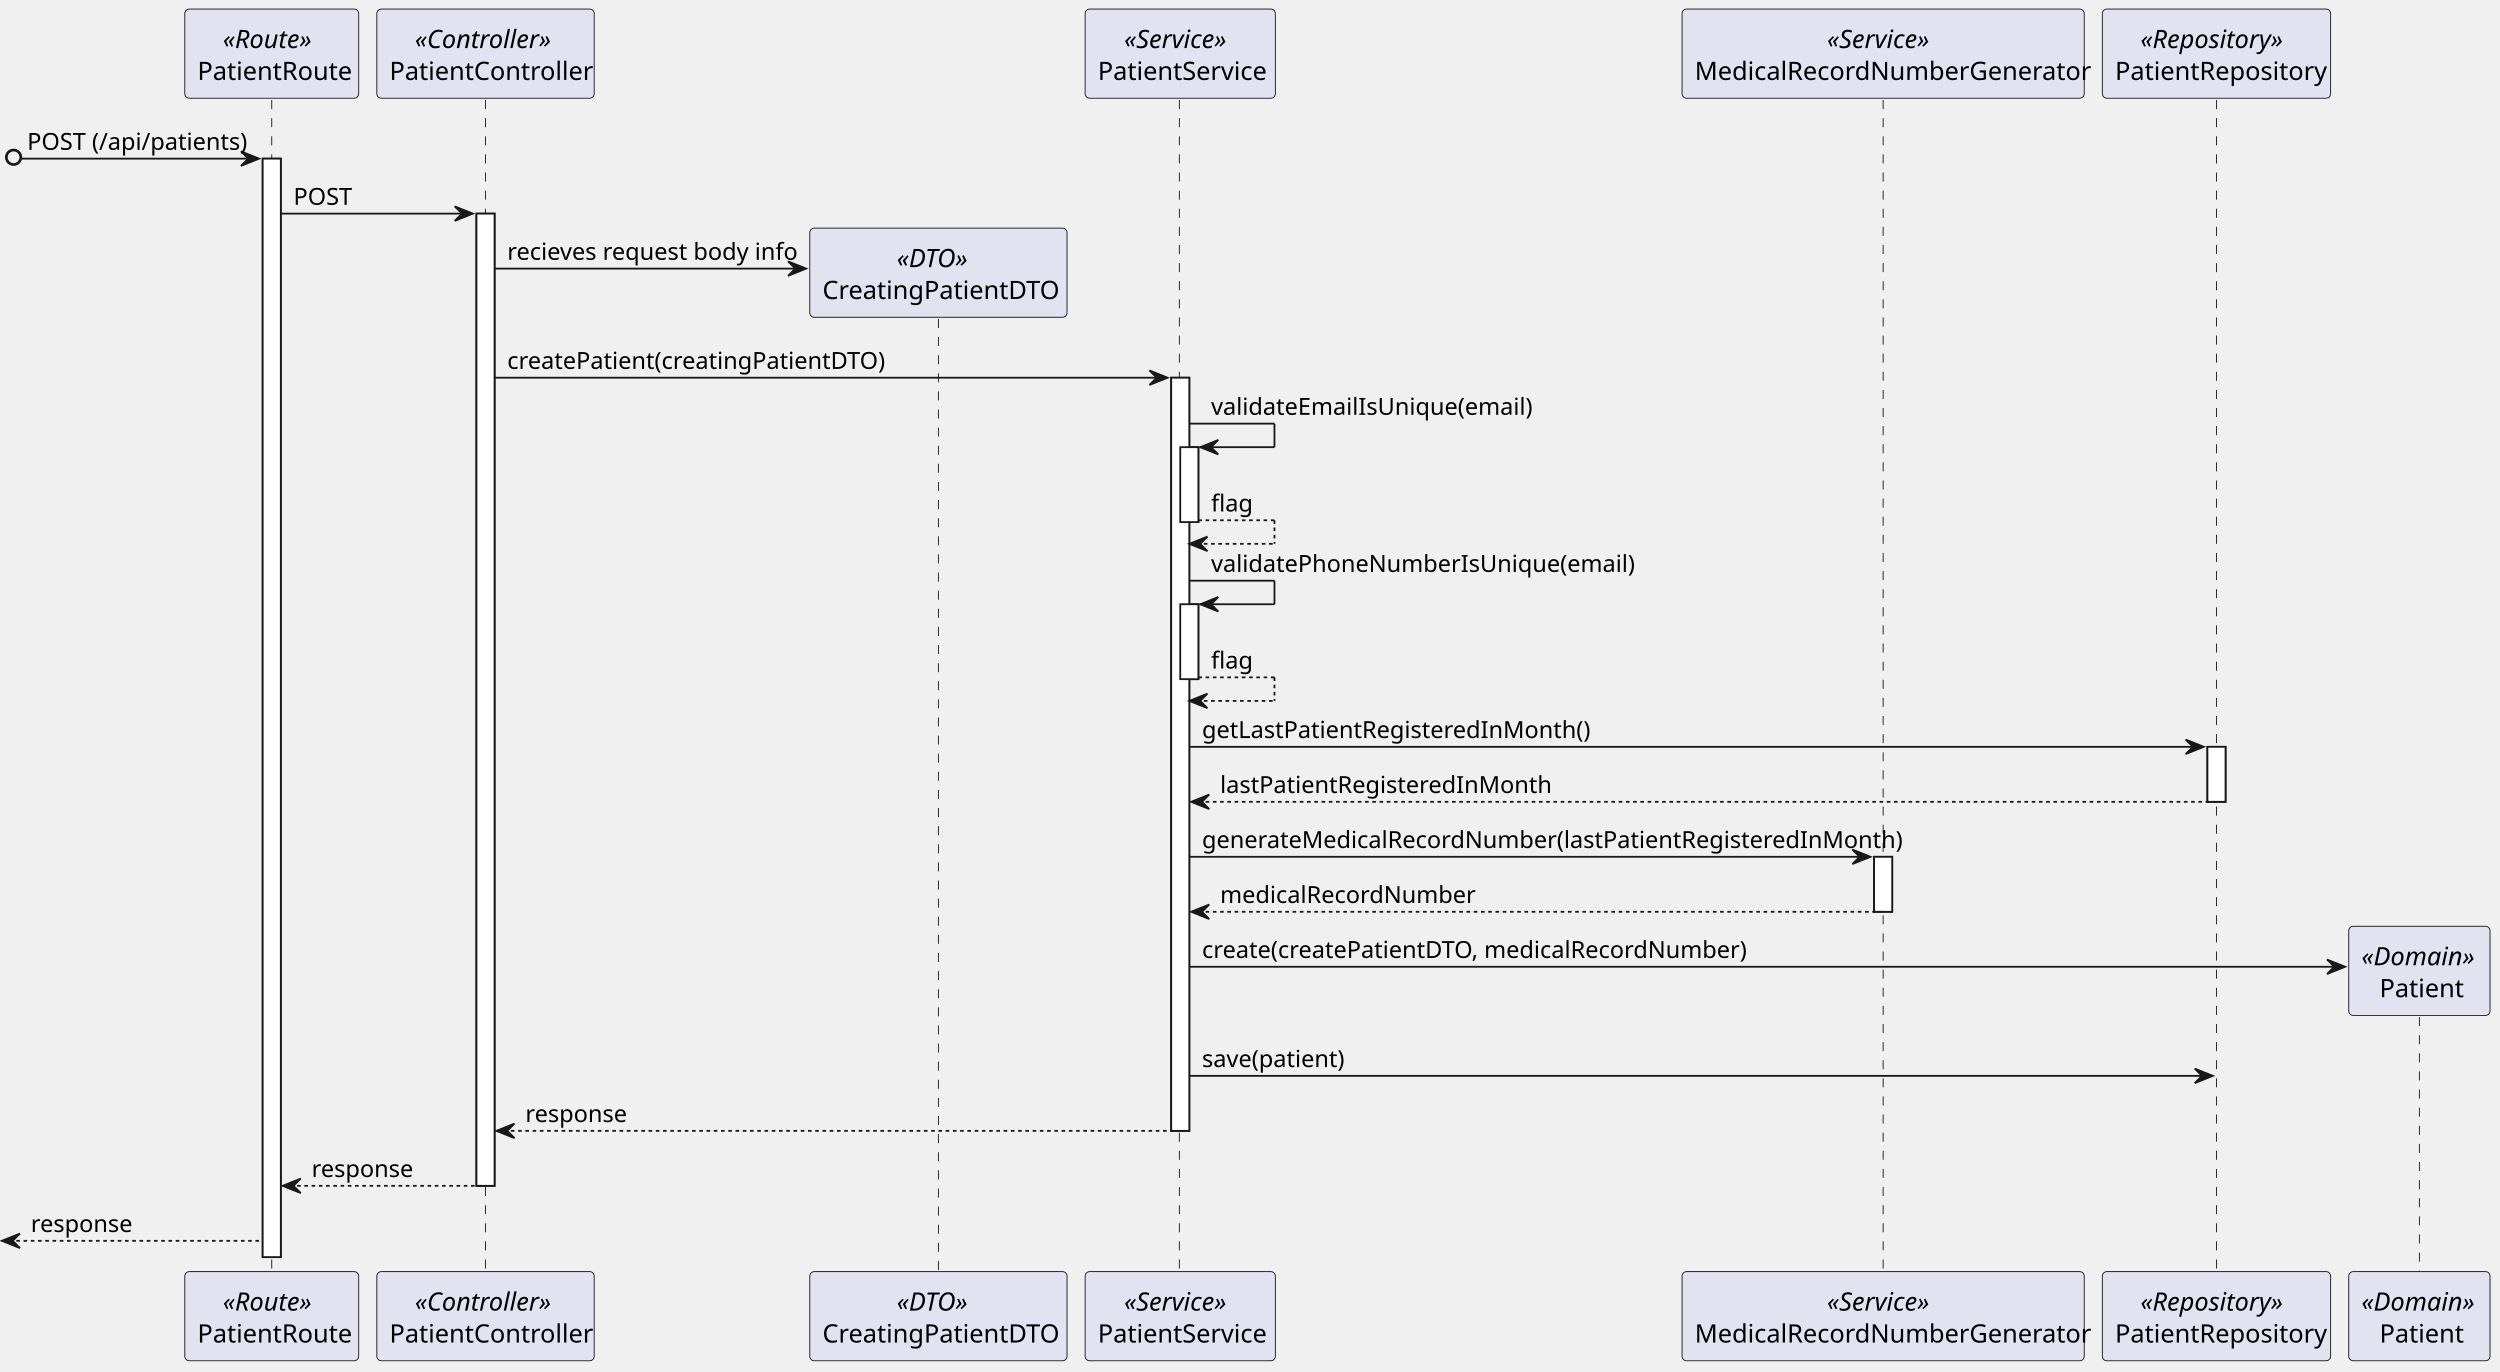
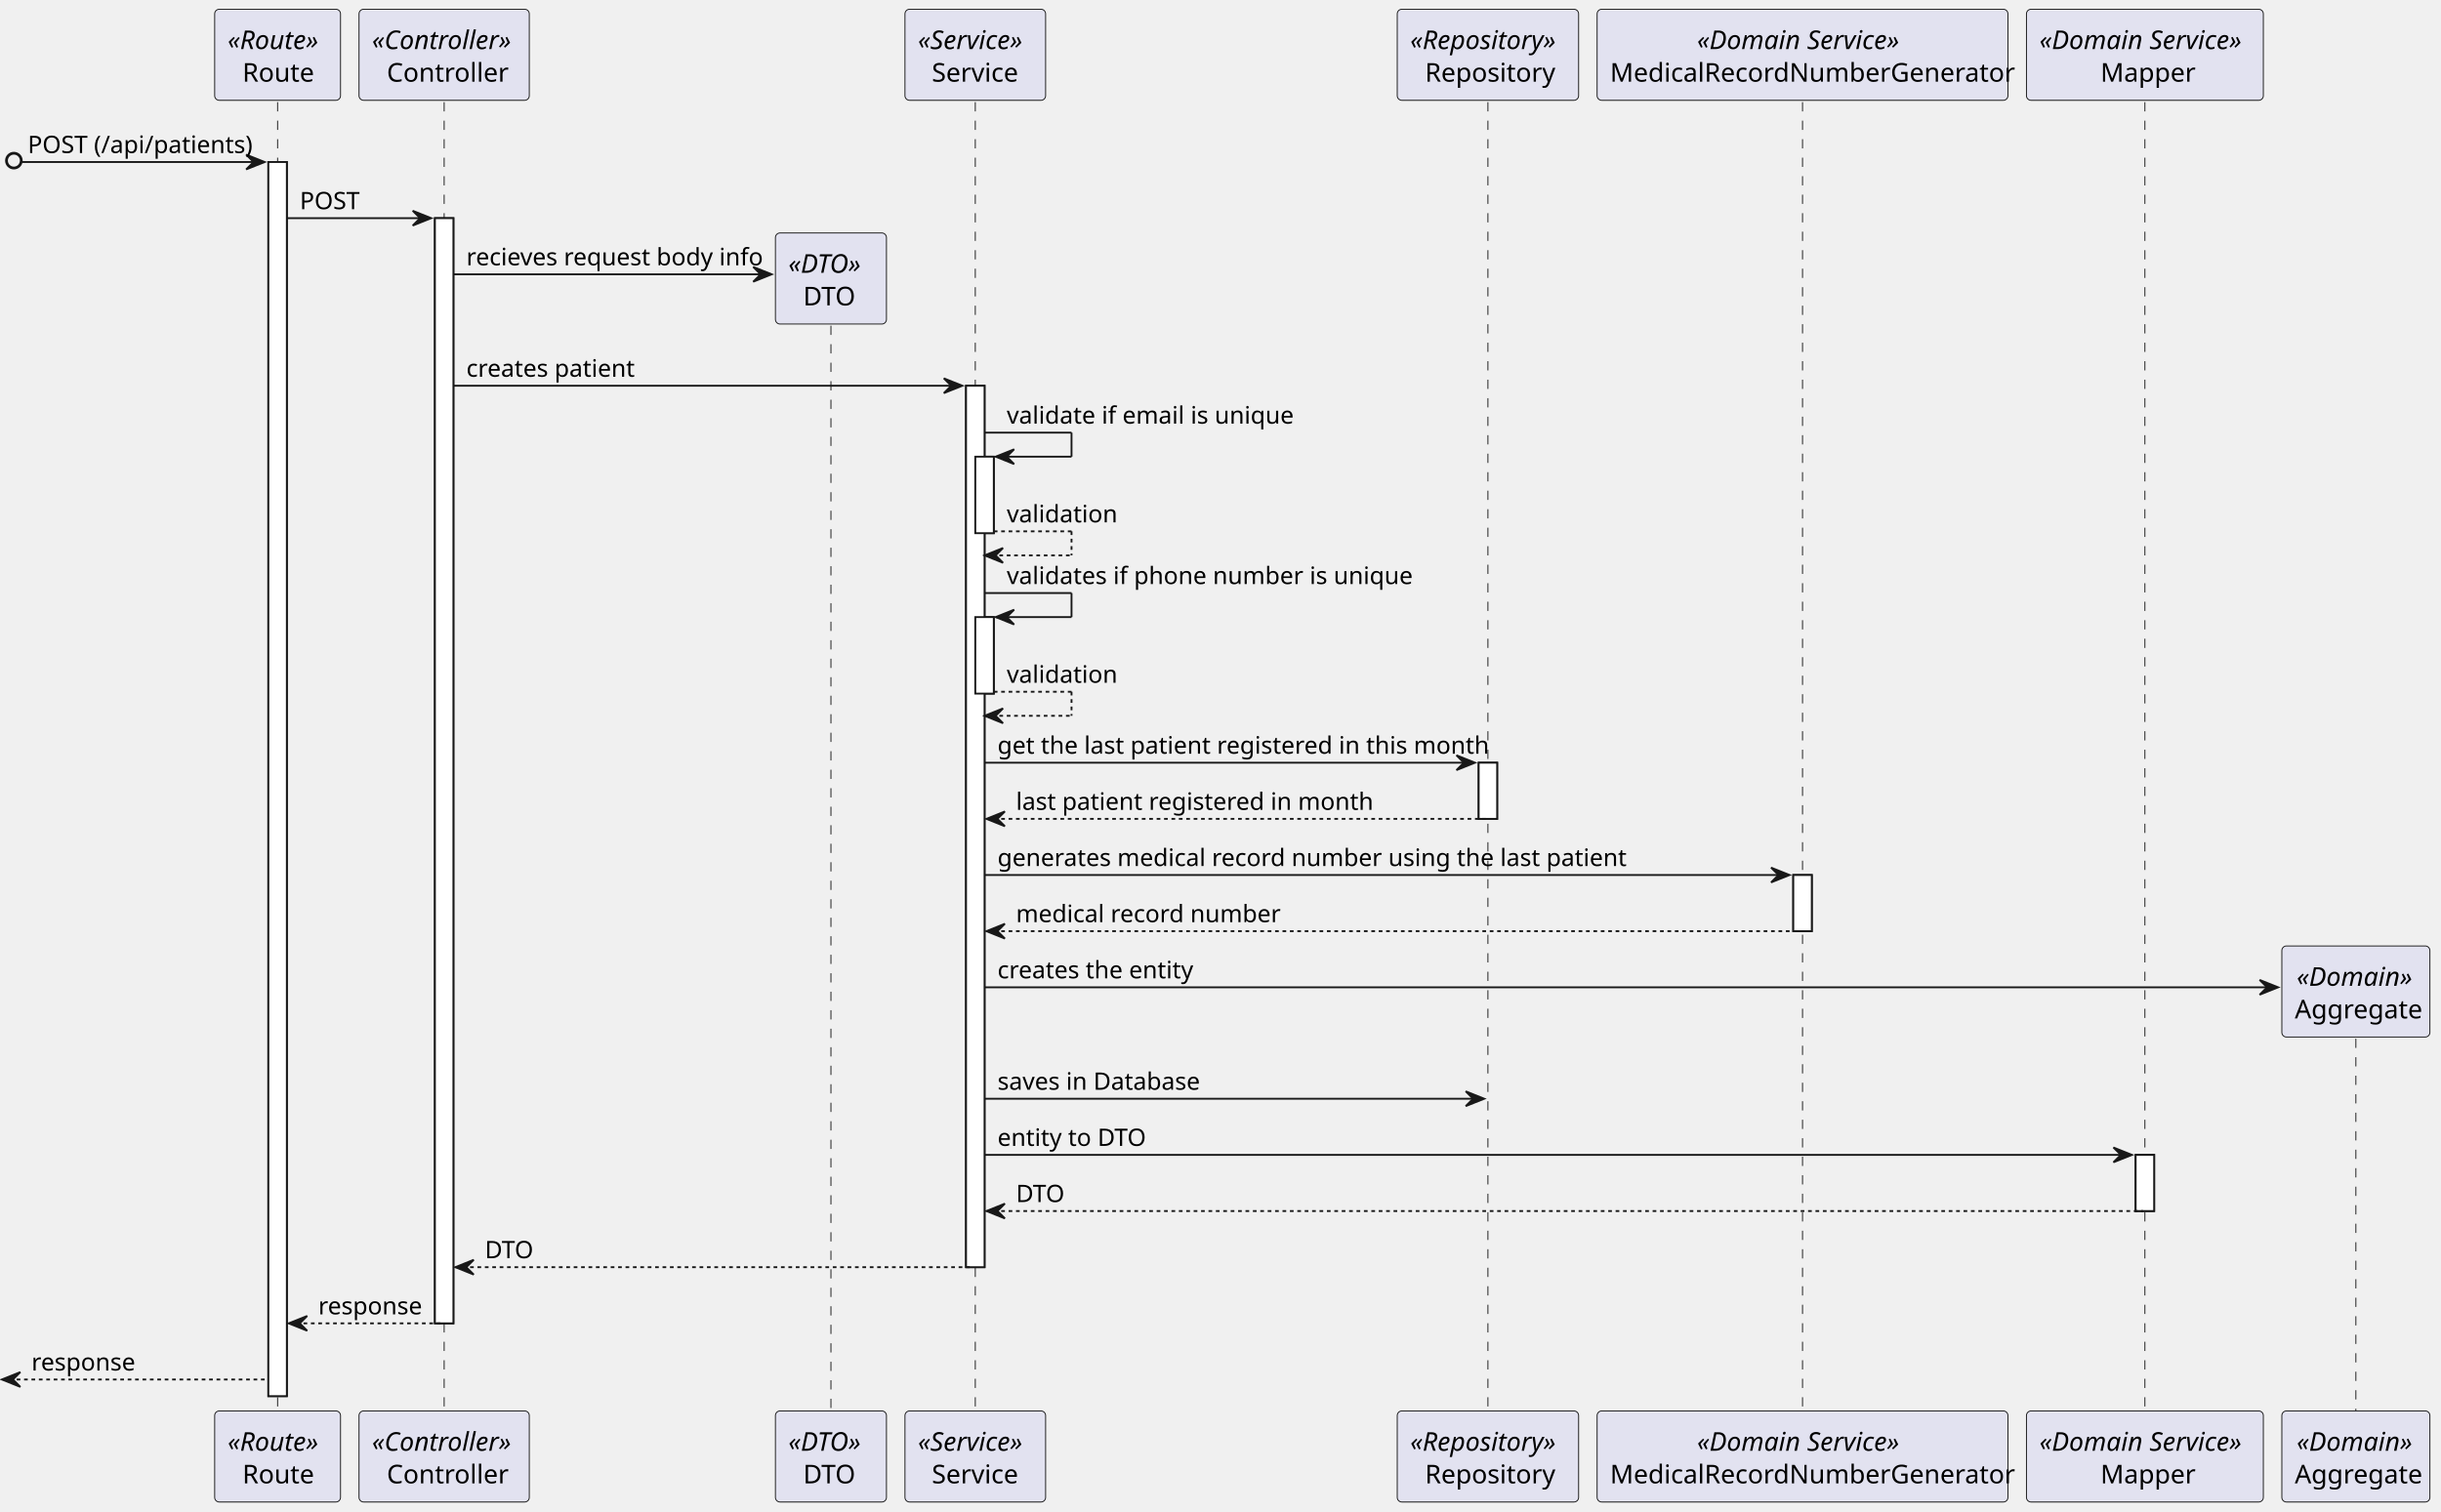
- <svg xmlns="http://www.w3.org/2000/svg" contentStyleType="text/css" height="757px" preserveAspectRatio="none" style="width:1380px;height:757px;background:#FFFFFF;" version="1.1" viewBox="0 0 1380 757" width="1380px" zoomAndPan="magnify">
+ <svg xmlns="http://www.w3.org/2000/svg" contentStyleType="text/css" height="817px" preserveAspectRatio="none" style="width:1319px;height:817px;background:#FFFFFF;" version="1.1" viewBox="0 0 1319 817" width="1319px" zoomAndPan="magnify">
  <defs />
  <g>
-     <rect fill="#FFFFFF" height="606.359" style="stroke:#181818;stroke-width:1.0;" width="10" x="145" y="87.57" />
-     <rect fill="#FFFFFF" height="536.656" style="stroke:#181818;stroke-width:1.0;" width="10" x="263" y="117.922" />
-     <rect fill="#FFFFFF" height="415.734" style="stroke:#181818;stroke-width:1.0;" width="10" x="646.5" y="208.492" />
-     <rect fill="#FFFFFF" height="41.352" style="stroke:#181818;stroke-width:1.0;" width="10" x="651.5" y="246.844" />
-     <rect fill="#FFFFFF" height="41.352" style="stroke:#181818;stroke-width:1.0;" width="10" x="651.5" y="333.547" />
-     <rect fill="#FFFFFF" height="30.352" style="stroke:#181818;stroke-width:1.0;" width="10" x="1034.5" y="472.953" />
-     <rect fill="#FFFFFF" height="30.352" style="stroke:#181818;stroke-width:1.0;" width="10" x="1218.5" y="412.25" />
-     <line style="stroke:#181818;stroke-width:0.5;stroke-dasharray:5.0,5.0;" x1="150" x2="150" y1="55.219" y2="702.93" />
-     <line style="stroke:#181818;stroke-width:0.5;stroke-dasharray:5.0,5.0;" x1="268" x2="268" y1="55.219" y2="702.93" />
-     <line style="stroke:#181818;stroke-width:0.5;stroke-dasharray:5.0,5.0;" x1="518" x2="518" y1="166.031" y2="702.93" />
-     <line style="stroke:#181818;stroke-width:0.5;stroke-dasharray:5.0,5.0;" x1="651" x2="651" y1="55.219" y2="702.93" />
-     <line style="stroke:#181818;stroke-width:0.5;stroke-dasharray:5.0,5.0;" x1="1039.5" x2="1039.5" y1="55.219" y2="702.93" />
-     <line style="stroke:#181818;stroke-width:0.5;stroke-dasharray:5.0,5.0;" x1="1223.5" x2="1223.5" y1="55.219" y2="702.93" />
-     <line style="stroke:#181818;stroke-width:0.5;stroke-dasharray:5.0,5.0;" x1="1335.5" x2="1335.5" y1="551.414" y2="702.93" />
-     <rect fill="#E2E2F0" height="49.219" rx="2.5" ry="2.5" style="stroke:#181818;stroke-width:0.5;" width="96" x="102" y="5" />
+     <rect fill="#FFFFFF" height="667.062" style="stroke:#181818;stroke-width:1.0;" width="10" x="145" y="87.57" />
+     <rect fill="#FFFFFF" height="597.359" style="stroke:#181818;stroke-width:1.0;" width="10" x="235" y="117.922" />
+     <rect fill="#FFFFFF" height="476.438" style="stroke:#181818;stroke-width:1.0;" width="10" x="522" y="208.492" />
+     <rect fill="#FFFFFF" height="41.352" style="stroke:#181818;stroke-width:1.0;" width="10" x="527" y="246.844" />
+     <rect fill="#FFFFFF" height="41.352" style="stroke:#181818;stroke-width:1.0;" width="10" x="527" y="333.547" />
+     <rect fill="#FFFFFF" height="30.352" style="stroke:#181818;stroke-width:1.0;" width="10" x="799" y="412.25" />
+     <rect fill="#FFFFFF" height="30.352" style="stroke:#181818;stroke-width:1.0;" width="10" x="969" y="472.953" />
+     <rect fill="#FFFFFF" height="30.352" style="stroke:#181818;stroke-width:1.0;" width="10" x="1154" y="624.227" />
+     <line style="stroke:#181818;stroke-width:0.5;stroke-dasharray:5.0,5.0;" x1="150" x2="150" y1="55.219" y2="763.633" />
+     <line style="stroke:#181818;stroke-width:0.5;stroke-dasharray:5.0,5.0;" x1="240" x2="240" y1="55.219" y2="763.633" />
+     <line style="stroke:#181818;stroke-width:0.5;stroke-dasharray:5.0,5.0;" x1="449" x2="449" y1="166.031" y2="763.633" />
+     <line style="stroke:#181818;stroke-width:0.5;stroke-dasharray:5.0,5.0;" x1="527" x2="527" y1="55.219" y2="763.633" />
+     <line style="stroke:#181818;stroke-width:0.5;stroke-dasharray:5.0,5.0;" x1="804" x2="804" y1="55.219" y2="763.633" />
+     <line style="stroke:#181818;stroke-width:0.5;stroke-dasharray:5.0,5.0;" x1="974" x2="974" y1="55.219" y2="763.633" />
+     <line style="stroke:#181818;stroke-width:0.5;stroke-dasharray:5.0,5.0;" x1="1159" x2="1159" y1="55.219" y2="763.633" />
+     <line style="stroke:#181818;stroke-width:0.5;stroke-dasharray:5.0,5.0;" x1="1273" x2="1273" y1="551.414" y2="763.633" />
+     <rect fill="#E2E2F0" height="49.219" rx="2.5" ry="2.5" style="stroke:#181818;stroke-width:0.5;" width="68" x="116" y="5" />
    <text fill="#000000" font-family="sans-serif" font-size="14" font-style="italic" lengthAdjust="spacing" textLength="54" x="123" y="26.533">«Route»</text>
-     <text fill="#000000" font-family="sans-serif" font-size="14" lengthAdjust="spacing" textLength="82" x="109" y="44.143">PatientRoute</text>
-     <rect fill="#E2E2F0" height="49.219" rx="2.5" ry="2.5" style="stroke:#181818;stroke-width:0.5;" width="96" x="102" y="701.93" />
-     <text fill="#000000" font-family="sans-serif" font-size="14" font-style="italic" lengthAdjust="spacing" textLength="54" x="123" y="723.463">«Route»</text>
-     <text fill="#000000" font-family="sans-serif" font-size="14" lengthAdjust="spacing" textLength="82" x="109" y="741.072">PatientRoute</text>
-     <rect fill="#E2E2F0" height="49.219" rx="2.5" ry="2.5" style="stroke:#181818;stroke-width:0.5;" width="120" x="208" y="5" />
-     <text fill="#000000" font-family="sans-serif" font-size="14" font-style="italic" lengthAdjust="spacing" textLength="78" x="229" y="26.533">«Controller»</text>
-     <text fill="#000000" font-family="sans-serif" font-size="14" lengthAdjust="spacing" textLength="106" x="215" y="44.143">PatientController</text>
-     <rect fill="#E2E2F0" height="49.219" rx="2.5" ry="2.5" style="stroke:#181818;stroke-width:0.5;" width="120" x="208" y="701.93" />
-     <text fill="#000000" font-family="sans-serif" font-size="14" font-style="italic" lengthAdjust="spacing" textLength="78" x="229" y="723.463">«Controller»</text>
-     <text fill="#000000" font-family="sans-serif" font-size="14" lengthAdjust="spacing" textLength="106" x="215" y="741.072">PatientController</text>
-     <rect fill="#E2E2F0" height="49.219" rx="2.5" ry="2.5" style="stroke:#181818;stroke-width:0.5;" width="142" x="447" y="701.93" />
-     <text fill="#000000" font-family="sans-serif" font-size="14" font-style="italic" lengthAdjust="spacing" textLength="46" x="495" y="723.463">«DTO»</text>
-     <text fill="#000000" font-family="sans-serif" font-size="14" lengthAdjust="spacing" textLength="128" x="454" y="741.072">CreatingPatientDTO</text>
-     <rect fill="#E2E2F0" height="49.219" rx="2.5" ry="2.5" style="stroke:#181818;stroke-width:0.5;" width="105" x="599" y="5" />
-     <text fill="#000000" font-family="sans-serif" font-size="14" font-style="italic" lengthAdjust="spacing" textLength="62" x="620.5" y="26.533">«Service»</text>
-     <text fill="#000000" font-family="sans-serif" font-size="14" lengthAdjust="spacing" textLength="91" x="606" y="44.143">PatientService</text>
-     <rect fill="#E2E2F0" height="49.219" rx="2.5" ry="2.5" style="stroke:#181818;stroke-width:0.5;" width="105" x="599" y="701.93" />
-     <text fill="#000000" font-family="sans-serif" font-size="14" font-style="italic" lengthAdjust="spacing" textLength="62" x="620.5" y="723.463">«Service»</text>
-     <text fill="#000000" font-family="sans-serif" font-size="14" lengthAdjust="spacing" textLength="91" x="606" y="741.072">PatientService</text>
-     <rect fill="#E2E2F0" height="49.219" rx="2.5" ry="2.5" style="stroke:#181818;stroke-width:0.5;" width="222" x="928.5" y="5" />
-     <text fill="#000000" font-family="sans-serif" font-size="14" font-style="italic" lengthAdjust="spacing" textLength="62" x="1008.5" y="26.533">«Service»</text>
-     <text fill="#000000" font-family="sans-serif" font-size="14" lengthAdjust="spacing" textLength="208" x="935.5" y="44.143">MedicalRecordNumberGenerator</text>
-     <rect fill="#E2E2F0" height="49.219" rx="2.5" ry="2.5" style="stroke:#181818;stroke-width:0.5;" width="222" x="928.5" y="701.93" />
-     <text fill="#000000" font-family="sans-serif" font-size="14" font-style="italic" lengthAdjust="spacing" textLength="62" x="1008.5" y="723.463">«Service»</text>
-     <text fill="#000000" font-family="sans-serif" font-size="14" lengthAdjust="spacing" textLength="208" x="935.5" y="741.072">MedicalRecordNumberGenerator</text>
-     <rect fill="#E2E2F0" height="49.219" rx="2.5" ry="2.5" style="stroke:#181818;stroke-width:0.5;" width="126" x="1160.5" y="5" />
-     <text fill="#000000" font-family="sans-serif" font-size="14" font-style="italic" lengthAdjust="spacing" textLength="84" x="1181.5" y="26.533">«Repository»</text>
-     <text fill="#000000" font-family="sans-serif" font-size="14" lengthAdjust="spacing" textLength="112" x="1167.5" y="44.143">PatientRepository</text>
-     <rect fill="#E2E2F0" height="49.219" rx="2.5" ry="2.5" style="stroke:#181818;stroke-width:0.5;" width="126" x="1160.5" y="701.93" />
-     <text fill="#000000" font-family="sans-serif" font-size="14" font-style="italic" lengthAdjust="spacing" textLength="84" x="1181.5" y="723.463">«Repository»</text>
-     <text fill="#000000" font-family="sans-serif" font-size="14" lengthAdjust="spacing" textLength="112" x="1167.5" y="741.072">PatientRepository</text>
-     <rect fill="#E2E2F0" height="49.219" rx="2.5" ry="2.5" style="stroke:#181818;stroke-width:0.5;" width="78" x="1296.5" y="701.93" />
-     <text fill="#000000" font-family="sans-serif" font-size="14" font-style="italic" lengthAdjust="spacing" textLength="64" x="1303.5" y="723.463">«Domain»</text>
-     <text fill="#000000" font-family="sans-serif" font-size="14" lengthAdjust="spacing" textLength="44" x="1313.5" y="741.072">Patient</text>
-     <rect fill="#FFFFFF" height="606.359" style="stroke:#181818;stroke-width:1.0;" width="10" x="145" y="87.57" />
-     <rect fill="#FFFFFF" height="536.656" style="stroke:#181818;stroke-width:1.0;" width="10" x="263" y="117.922" />
-     <rect fill="#FFFFFF" height="415.734" style="stroke:#181818;stroke-width:1.0;" width="10" x="646.5" y="208.492" />
-     <rect fill="#FFFFFF" height="41.352" style="stroke:#181818;stroke-width:1.0;" width="10" x="651.5" y="246.844" />
-     <rect fill="#FFFFFF" height="41.352" style="stroke:#181818;stroke-width:1.0;" width="10" x="651.5" y="333.547" />
-     <rect fill="#FFFFFF" height="30.352" style="stroke:#181818;stroke-width:1.0;" width="10" x="1034.5" y="472.953" />
-     <rect fill="#FFFFFF" height="30.352" style="stroke:#181818;stroke-width:1.0;" width="10" x="1218.5" y="412.25" />
+     <text fill="#000000" font-family="sans-serif" font-size="14" lengthAdjust="spacing" textLength="38" x="131" y="44.143">Route</text>
+     <rect fill="#E2E2F0" height="49.219" rx="2.5" ry="2.5" style="stroke:#181818;stroke-width:0.5;" width="68" x="116" y="762.633" />
+     <text fill="#000000" font-family="sans-serif" font-size="14" font-style="italic" lengthAdjust="spacing" textLength="54" x="123" y="784.166">«Route»</text>
+     <text fill="#000000" font-family="sans-serif" font-size="14" lengthAdjust="spacing" textLength="38" x="131" y="801.775">Route</text>
+     <rect fill="#E2E2F0" height="49.219" rx="2.5" ry="2.5" style="stroke:#181818;stroke-width:0.5;" width="92" x="194" y="5" />
+     <text fill="#000000" font-family="sans-serif" font-size="14" font-style="italic" lengthAdjust="spacing" textLength="78" x="201" y="26.533">«Controller»</text>
+     <text fill="#000000" font-family="sans-serif" font-size="14" lengthAdjust="spacing" textLength="62" x="209" y="44.143">Controller</text>
+     <rect fill="#E2E2F0" height="49.219" rx="2.5" ry="2.5" style="stroke:#181818;stroke-width:0.5;" width="92" x="194" y="762.633" />
+     <text fill="#000000" font-family="sans-serif" font-size="14" font-style="italic" lengthAdjust="spacing" textLength="78" x="201" y="784.166">«Controller»</text>
+     <text fill="#000000" font-family="sans-serif" font-size="14" lengthAdjust="spacing" textLength="62" x="209" y="801.775">Controller</text>
+     <rect fill="#E2E2F0" height="49.219" rx="2.5" ry="2.5" style="stroke:#181818;stroke-width:0.5;" width="60" x="419" y="762.633" />
+     <text fill="#000000" font-family="sans-serif" font-size="14" font-style="italic" lengthAdjust="spacing" textLength="46" x="426" y="784.166">«DTO»</text>
+     <text fill="#000000" font-family="sans-serif" font-size="14" lengthAdjust="spacing" textLength="30" x="434" y="801.775">DTO</text>
+     <rect fill="#E2E2F0" height="49.219" rx="2.5" ry="2.5" style="stroke:#181818;stroke-width:0.5;" width="76" x="489" y="5" />
+     <text fill="#000000" font-family="sans-serif" font-size="14" font-style="italic" lengthAdjust="spacing" textLength="62" x="496" y="26.533">«Service»</text>
+     <text fill="#000000" font-family="sans-serif" font-size="14" lengthAdjust="spacing" textLength="47" x="503.5" y="44.143">Service</text>
+     <rect fill="#E2E2F0" height="49.219" rx="2.5" ry="2.5" style="stroke:#181818;stroke-width:0.5;" width="76" x="489" y="762.633" />
+     <text fill="#000000" font-family="sans-serif" font-size="14" font-style="italic" lengthAdjust="spacing" textLength="62" x="496" y="784.166">«Service»</text>
+     <text fill="#000000" font-family="sans-serif" font-size="14" lengthAdjust="spacing" textLength="47" x="503.5" y="801.775">Service</text>
+     <rect fill="#E2E2F0" height="49.219" rx="2.5" ry="2.5" style="stroke:#181818;stroke-width:0.5;" width="98" x="755" y="5" />
+     <text fill="#000000" font-family="sans-serif" font-size="14" font-style="italic" lengthAdjust="spacing" textLength="84" x="762" y="26.533">«Repository»</text>
+     <text fill="#000000" font-family="sans-serif" font-size="14" lengthAdjust="spacing" textLength="68" x="770" y="44.143">Repository</text>
+     <rect fill="#E2E2F0" height="49.219" rx="2.5" ry="2.5" style="stroke:#181818;stroke-width:0.5;" width="98" x="755" y="762.633" />
+     <text fill="#000000" font-family="sans-serif" font-size="14" font-style="italic" lengthAdjust="spacing" textLength="84" x="762" y="784.166">«Repository»</text>
+     <text fill="#000000" font-family="sans-serif" font-size="14" lengthAdjust="spacing" textLength="68" x="770" y="801.775">Repository</text>
+     <rect fill="#E2E2F0" height="49.219" rx="2.5" ry="2.5" style="stroke:#181818;stroke-width:0.5;" width="222" x="863" y="5" />
+     <text fill="#000000" font-family="sans-serif" font-size="14" font-style="italic" lengthAdjust="spacing" textLength="114" x="917" y="26.533">«Domain Service»</text>
+     <text fill="#000000" font-family="sans-serif" font-size="14" lengthAdjust="spacing" textLength="208" x="870" y="44.143">MedicalRecordNumberGenerator</text>
+     <rect fill="#E2E2F0" height="49.219" rx="2.5" ry="2.5" style="stroke:#181818;stroke-width:0.5;" width="222" x="863" y="762.633" />
+     <text fill="#000000" font-family="sans-serif" font-size="14" font-style="italic" lengthAdjust="spacing" textLength="114" x="917" y="784.166">«Domain Service»</text>
+     <text fill="#000000" font-family="sans-serif" font-size="14" lengthAdjust="spacing" textLength="208" x="870" y="801.775">MedicalRecordNumberGenerator</text>
+     <rect fill="#E2E2F0" height="49.219" rx="2.5" ry="2.5" style="stroke:#181818;stroke-width:0.5;" width="128" x="1095" y="5" />
+     <text fill="#000000" font-family="sans-serif" font-size="14" font-style="italic" lengthAdjust="spacing" textLength="114" x="1102" y="26.533">«Domain Service»</text>
+     <text fill="#000000" font-family="sans-serif" font-size="14" lengthAdjust="spacing" textLength="48" x="1135" y="44.143">Mapper</text>
+     <rect fill="#E2E2F0" height="49.219" rx="2.5" ry="2.5" style="stroke:#181818;stroke-width:0.5;" width="128" x="1095" y="762.633" />
+     <text fill="#000000" font-family="sans-serif" font-size="14" font-style="italic" lengthAdjust="spacing" textLength="114" x="1102" y="784.166">«Domain Service»</text>
+     <text fill="#000000" font-family="sans-serif" font-size="14" lengthAdjust="spacing" textLength="48" x="1135" y="801.775">Mapper</text>
+     <rect fill="#E2E2F0" height="49.219" rx="2.5" ry="2.5" style="stroke:#181818;stroke-width:0.5;" width="80" x="1233" y="762.633" />
+     <text fill="#000000" font-family="sans-serif" font-size="14" font-style="italic" lengthAdjust="spacing" textLength="64" x="1241" y="784.166">«Domain»</text>
+     <text fill="#000000" font-family="sans-serif" font-size="14" lengthAdjust="spacing" textLength="66" x="1240" y="801.775">Aggregate</text>
+     <rect fill="#FFFFFF" height="667.062" style="stroke:#181818;stroke-width:1.0;" width="10" x="145" y="87.57" />
+     <rect fill="#FFFFFF" height="597.359" style="stroke:#181818;stroke-width:1.0;" width="10" x="235" y="117.922" />
+     <rect fill="#FFFFFF" height="476.438" style="stroke:#181818;stroke-width:1.0;" width="10" x="522" y="208.492" />
+     <rect fill="#FFFFFF" height="41.352" style="stroke:#181818;stroke-width:1.0;" width="10" x="527" y="246.844" />
+     <rect fill="#FFFFFF" height="41.352" style="stroke:#181818;stroke-width:1.0;" width="10" x="527" y="333.547" />
+     <rect fill="#FFFFFF" height="30.352" style="stroke:#181818;stroke-width:1.0;" width="10" x="799" y="412.25" />
+     <rect fill="#FFFFFF" height="30.352" style="stroke:#181818;stroke-width:1.0;" width="10" x="969" y="472.953" />
+     <rect fill="#FFFFFF" height="30.352" style="stroke:#181818;stroke-width:1.0;" width="10" x="1154" y="624.227" />
    <ellipse cx="7.5" cy="86.82" fill="none" rx="4" ry="4" style="stroke:#181818;stroke-width:1.5;" />
    <polygon fill="#181818" points="133,83.57,143,87.57,133,91.57,137,87.57" style="stroke:#181818;stroke-width:1.0;" />
    <line style="stroke:#181818;stroke-width:1.0;" x1="12" x2="139" y1="87.57" y2="87.57" />
    <text fill="#000000" font-family="sans-serif" font-size="13" lengthAdjust="spacing" textLength="118" x="15" y="82.714">POST (/api/patients)</text>
-     <polygon fill="#181818" points="251,113.922,261,117.922,251,121.922,255,117.922" style="stroke:#181818;stroke-width:1.0;" />
-     <line style="stroke:#181818;stroke-width:1.0;" x1="155" x2="257" y1="117.922" y2="117.922" />
+     <polygon fill="#181818" points="223,113.922,233,117.922,223,121.922,227,117.922" style="stroke:#181818;stroke-width:1.0;" />
+     <line style="stroke:#181818;stroke-width:1.0;" x1="155" x2="229" y1="117.922" y2="117.922" />
    <text fill="#000000" font-family="sans-serif" font-size="13" lengthAdjust="spacing" textLength="35" x="162" y="113.065">POST</text>
-     <polygon fill="#181818" points="435,144.273,445,148.273,435,152.273,439,148.273" style="stroke:#181818;stroke-width:1.0;" />
-     <line style="stroke:#181818;stroke-width:1.0;" x1="273" x2="441" y1="148.273" y2="148.273" />
-     <text fill="#000000" font-family="sans-serif" font-size="13" lengthAdjust="spacing" textLength="150" x="280" y="143.417">recieves request body info</text>
-     <rect fill="#E2E2F0" height="49.219" rx="2.5" ry="2.5" style="stroke:#181818;stroke-width:0.5;" width="142" x="447" y="125.922" />
-     <text fill="#000000" font-family="sans-serif" font-size="14" font-style="italic" lengthAdjust="spacing" textLength="46" x="495" y="147.455">«DTO»</text>
-     <text fill="#000000" font-family="sans-serif" font-size="14" lengthAdjust="spacing" textLength="128" x="454" y="165.065">CreatingPatientDTO</text>
-     <polygon fill="#181818" points="634.5,204.492,644.5,208.492,634.5,212.492,638.5,208.492" style="stroke:#181818;stroke-width:1.0;" />
-     <line style="stroke:#181818;stroke-width:1.0;" x1="273" x2="640.5" y1="208.492" y2="208.492" />
-     <text fill="#000000" font-family="sans-serif" font-size="13" lengthAdjust="spacing" textLength="198" x="280" y="203.636">createPatient(creatingPatientDTO)</text>
-     <line style="stroke:#181818;stroke-width:1.0;" x1="656.5" x2="703.5" y1="233.844" y2="233.844" />
-     <line style="stroke:#181818;stroke-width:1.0;" x1="703.5" x2="703.5" y1="233.844" y2="246.844" />
-     <line style="stroke:#181818;stroke-width:1.0;" x1="662.5" x2="703.5" y1="246.844" y2="246.844" />
-     <polygon fill="#181818" points="672.5,242.844,662.5,246.844,672.5,250.844,668.5,246.844" style="stroke:#181818;stroke-width:1.0;" />
-     <text fill="#000000" font-family="sans-serif" font-size="13" lengthAdjust="spacing" textLength="165" x="668.5" y="228.987">validateEmailIsUnique(email)</text>
-     <line style="stroke:#181818;stroke-width:1.0;stroke-dasharray:2.0,2.0;" x1="661.5" x2="703.5" y1="287.195" y2="287.195" />
-     <line style="stroke:#181818;stroke-width:1.0;stroke-dasharray:2.0,2.0;" x1="703.5" x2="703.5" y1="287.195" y2="300.195" />
-     <line style="stroke:#181818;stroke-width:1.0;stroke-dasharray:2.0,2.0;" x1="656.5" x2="703.5" y1="300.195" y2="300.195" />
-     <polygon fill="#181818" points="666.5,296.195,656.5,300.195,666.5,304.195,662.5,300.195" style="stroke:#181818;stroke-width:1.0;" />
-     <text fill="#000000" font-family="sans-serif" font-size="13" lengthAdjust="spacing" textLength="20" x="668.5" y="282.339">flag</text>
-     <line style="stroke:#181818;stroke-width:1.0;" x1="656.5" x2="703.5" y1="320.547" y2="320.547" />
-     <line style="stroke:#181818;stroke-width:1.0;" x1="703.5" x2="703.5" y1="320.547" y2="333.547" />
-     <line style="stroke:#181818;stroke-width:1.0;" x1="662.5" x2="703.5" y1="333.547" y2="333.547" />
-     <polygon fill="#181818" points="672.5,329.547,662.5,333.547,672.5,337.547,668.5,333.547" style="stroke:#181818;stroke-width:1.0;" />
-     <text fill="#000000" font-family="sans-serif" font-size="13" lengthAdjust="spacing" textLength="214" x="668.5" y="315.69">validatePhoneNumberIsUnique(email)</text>
-     <line style="stroke:#181818;stroke-width:1.0;stroke-dasharray:2.0,2.0;" x1="661.5" x2="703.5" y1="373.898" y2="373.898" />
-     <line style="stroke:#181818;stroke-width:1.0;stroke-dasharray:2.0,2.0;" x1="703.5" x2="703.5" y1="373.898" y2="386.898" />
-     <line style="stroke:#181818;stroke-width:1.0;stroke-dasharray:2.0,2.0;" x1="656.5" x2="703.5" y1="386.898" y2="386.898" />
-     <polygon fill="#181818" points="666.5,382.898,656.5,386.898,666.5,390.898,662.5,386.898" style="stroke:#181818;stroke-width:1.0;" />
-     <text fill="#000000" font-family="sans-serif" font-size="13" lengthAdjust="spacing" textLength="20" x="668.5" y="369.042">flag</text>
-     <polygon fill="#181818" points="1206.5,408.25,1216.5,412.25,1206.5,416.25,1210.5,412.25" style="stroke:#181818;stroke-width:1.0;" />
-     <line style="stroke:#181818;stroke-width:1.0;" x1="656.5" x2="1212.5" y1="412.25" y2="412.25" />
-     <text fill="#000000" font-family="sans-serif" font-size="13" lengthAdjust="spacing" textLength="200" x="663.5" y="407.394">getLastPatientRegisteredInMonth()</text>
-     <polygon fill="#181818" points="667.5,438.602,657.5,442.602,667.5,446.602,663.5,442.602" style="stroke:#181818;stroke-width:1.0;" />
-     <line style="stroke:#181818;stroke-width:1.0;stroke-dasharray:2.0,2.0;" x1="661.5" x2="1222.5" y1="442.602" y2="442.602" />
-     <text fill="#000000" font-family="sans-serif" font-size="13" lengthAdjust="spacing" textLength="170" x="673.5" y="437.745">lastPatientRegisteredInMonth</text>
-     <polygon fill="#181818" points="1022.5,468.953,1032.5,472.953,1022.5,476.953,1026.5,472.953" style="stroke:#181818;stroke-width:1.0;" />
-     <line style="stroke:#181818;stroke-width:1.0;" x1="656.5" x2="1028.5" y1="472.953" y2="472.953" />
-     <text fill="#000000" font-family="sans-serif" font-size="13" lengthAdjust="spacing" textLength="359" x="663.5" y="468.097">generateMedicalRecordNumber(lastPatientRegisteredInMonth)</text>
-     <polygon fill="#181818" points="667.5,499.305,657.5,503.305,667.5,507.305,663.5,503.305" style="stroke:#181818;stroke-width:1.0;" />
-     <line style="stroke:#181818;stroke-width:1.0;stroke-dasharray:2.0,2.0;" x1="661.5" x2="1038.5" y1="503.305" y2="503.305" />
-     <text fill="#000000" font-family="sans-serif" font-size="13" lengthAdjust="spacing" textLength="131" x="673.5" y="498.448">medicalRecordNumber</text>
-     <polygon fill="#181818" points="1284.5,529.656,1294.5,533.656,1284.5,537.656,1288.5,533.656" style="stroke:#181818;stroke-width:1.0;" />
-     <line style="stroke:#181818;stroke-width:1.0;" x1="656.5" x2="1290.5" y1="533.656" y2="533.656" />
-     <text fill="#000000" font-family="sans-serif" font-size="13" lengthAdjust="spacing" textLength="286" x="663.5" y="528.8">create(createPatientDTO, medicalRecordNumber)</text>
-     <rect fill="#E2E2F0" height="49.219" rx="2.5" ry="2.5" style="stroke:#181818;stroke-width:0.5;" width="78" x="1296.5" y="511.305" />
-     <text fill="#000000" font-family="sans-serif" font-size="14" font-style="italic" lengthAdjust="spacing" textLength="64" x="1303.5" y="532.838">«Domain»</text>
-     <text fill="#000000" font-family="sans-serif" font-size="14" lengthAdjust="spacing" textLength="44" x="1313.5" y="550.447">Patient</text>
-     <polygon fill="#181818" points="1211.5,589.875,1221.5,593.875,1211.5,597.875,1215.5,593.875" style="stroke:#181818;stroke-width:1.0;" />
-     <line style="stroke:#181818;stroke-width:1.0;" x1="656.5" x2="1217.5" y1="593.875" y2="593.875" />
-     <text fill="#000000" font-family="sans-serif" font-size="13" lengthAdjust="spacing" textLength="73" x="663.5" y="589.019">save(patient)</text>
-     <polygon fill="#181818" points="284,620.227,274,624.227,284,628.227,280,624.227" style="stroke:#181818;stroke-width:1.0;" />
-     <line style="stroke:#181818;stroke-width:1.0;stroke-dasharray:2.0,2.0;" x1="278" x2="650.5" y1="624.227" y2="624.227" />
-     <text fill="#000000" font-family="sans-serif" font-size="13" lengthAdjust="spacing" textLength="53" x="290" y="619.37">response</text>
-     <polygon fill="#181818" points="166,650.578,156,654.578,166,658.578,162,654.578" style="stroke:#181818;stroke-width:1.0;" />
-     <line style="stroke:#181818;stroke-width:1.0;stroke-dasharray:2.0,2.0;" x1="160" x2="267" y1="654.578" y2="654.578" />
-     <text fill="#000000" font-family="sans-serif" font-size="13" lengthAdjust="spacing" textLength="53" x="172" y="649.722">response</text>
-     <polygon fill="#181818" points="11,680.93,1,684.93,11,688.93,7,684.93" style="stroke:#181818;stroke-width:1.0;" />
-     <line style="stroke:#181818;stroke-width:1.0;stroke-dasharray:2.0,2.0;" x1="5" x2="144" y1="684.93" y2="684.93" />
-     <text fill="#000000" font-family="sans-serif" font-size="13" lengthAdjust="spacing" textLength="53" x="17" y="680.073">response</text>
+     <polygon fill="#181818" points="407,144.273,417,148.273,407,152.273,411,148.273" style="stroke:#181818;stroke-width:1.0;" />
+     <line style="stroke:#181818;stroke-width:1.0;" x1="245" x2="413" y1="148.273" y2="148.273" />
+     <text fill="#000000" font-family="sans-serif" font-size="13" lengthAdjust="spacing" textLength="150" x="252" y="143.417">recieves request body info</text>
+     <rect fill="#E2E2F0" height="49.219" rx="2.5" ry="2.5" style="stroke:#181818;stroke-width:0.5;" width="60" x="419" y="125.922" />
+     <text fill="#000000" font-family="sans-serif" font-size="14" font-style="italic" lengthAdjust="spacing" textLength="46" x="426" y="147.455">«DTO»</text>
+     <text fill="#000000" font-family="sans-serif" font-size="14" lengthAdjust="spacing" textLength="30" x="434" y="165.065">DTO</text>
+     <polygon fill="#181818" points="510,204.492,520,208.492,510,212.492,514,208.492" style="stroke:#181818;stroke-width:1.0;" />
+     <line style="stroke:#181818;stroke-width:1.0;" x1="245" x2="516" y1="208.492" y2="208.492" />
+     <text fill="#000000" font-family="sans-serif" font-size="13" lengthAdjust="spacing" textLength="86" x="252" y="203.636">creates patient</text>
+     <line style="stroke:#181818;stroke-width:1.0;" x1="532" x2="579" y1="233.844" y2="233.844" />
+     <line style="stroke:#181818;stroke-width:1.0;" x1="579" x2="579" y1="233.844" y2="246.844" />
+     <line style="stroke:#181818;stroke-width:1.0;" x1="538" x2="579" y1="246.844" y2="246.844" />
+     <polygon fill="#181818" points="548,242.844,538,246.844,548,250.844,544,246.844" style="stroke:#181818;stroke-width:1.0;" />
+     <text fill="#000000" font-family="sans-serif" font-size="13" lengthAdjust="spacing" textLength="144" x="544" y="228.987">validate if email is unique</text>
+     <line style="stroke:#181818;stroke-width:1.0;stroke-dasharray:2.0,2.0;" x1="537" x2="579" y1="287.195" y2="287.195" />
+     <line style="stroke:#181818;stroke-width:1.0;stroke-dasharray:2.0,2.0;" x1="579" x2="579" y1="287.195" y2="300.195" />
+     <line style="stroke:#181818;stroke-width:1.0;stroke-dasharray:2.0,2.0;" x1="532" x2="579" y1="300.195" y2="300.195" />
+     <polygon fill="#181818" points="542,296.195,532,300.195,542,304.195,538,300.195" style="stroke:#181818;stroke-width:1.0;" />
+     <text fill="#000000" font-family="sans-serif" font-size="13" lengthAdjust="spacing" textLength="53" x="544" y="282.339">validation</text>
+     <line style="stroke:#181818;stroke-width:1.0;" x1="532" x2="579" y1="320.547" y2="320.547" />
+     <line style="stroke:#181818;stroke-width:1.0;" x1="579" x2="579" y1="320.547" y2="333.547" />
+     <line style="stroke:#181818;stroke-width:1.0;" x1="538" x2="579" y1="333.547" y2="333.547" />
+     <polygon fill="#181818" points="548,329.547,538,333.547,548,337.547,544,333.547" style="stroke:#181818;stroke-width:1.0;" />
+     <text fill="#000000" font-family="sans-serif" font-size="13" lengthAdjust="spacing" textLength="202" x="544" y="315.69">validates if phone number is unique</text>
+     <line style="stroke:#181818;stroke-width:1.0;stroke-dasharray:2.0,2.0;" x1="537" x2="579" y1="373.898" y2="373.898" />
+     <line style="stroke:#181818;stroke-width:1.0;stroke-dasharray:2.0,2.0;" x1="579" x2="579" y1="373.898" y2="386.898" />
+     <line style="stroke:#181818;stroke-width:1.0;stroke-dasharray:2.0,2.0;" x1="532" x2="579" y1="386.898" y2="386.898" />
+     <polygon fill="#181818" points="542,382.898,532,386.898,542,390.898,538,386.898" style="stroke:#181818;stroke-width:1.0;" />
+     <text fill="#000000" font-family="sans-serif" font-size="13" lengthAdjust="spacing" textLength="53" x="544" y="369.042">validation</text>
+     <polygon fill="#181818" points="787,408.25,797,412.25,787,416.25,791,412.25" style="stroke:#181818;stroke-width:1.0;" />
+     <line style="stroke:#181818;stroke-width:1.0;" x1="532" x2="793" y1="412.25" y2="412.25" />
+     <text fill="#000000" font-family="sans-serif" font-size="13" lengthAdjust="spacing" textLength="248" x="539" y="407.394">get the last patient registered in this month</text>
+     <polygon fill="#181818" points="543,438.602,533,442.602,543,446.602,539,442.602" style="stroke:#181818;stroke-width:1.0;" />
+     <line style="stroke:#181818;stroke-width:1.0;stroke-dasharray:2.0,2.0;" x1="537" x2="803" y1="442.602" y2="442.602" />
+     <text fill="#000000" font-family="sans-serif" font-size="13" lengthAdjust="spacing" textLength="179" x="549" y="437.745">last patient registered in month</text>
+     <polygon fill="#181818" points="957,468.953,967,472.953,957,476.953,961,472.953" style="stroke:#181818;stroke-width:1.0;" />
+     <line style="stroke:#181818;stroke-width:1.0;" x1="532" x2="963" y1="472.953" y2="472.953" />
+     <text fill="#000000" font-family="sans-serif" font-size="13" lengthAdjust="spacing" textLength="318" x="539" y="468.097">generates medical record number using the last patient</text>
+     <polygon fill="#181818" points="543,499.305,533,503.305,543,507.305,539,503.305" style="stroke:#181818;stroke-width:1.0;" />
+     <line style="stroke:#181818;stroke-width:1.0;stroke-dasharray:2.0,2.0;" x1="537" x2="973" y1="503.305" y2="503.305" />
+     <text fill="#000000" font-family="sans-serif" font-size="13" lengthAdjust="spacing" textLength="132" x="549" y="498.448">medical record number</text>
+     <polygon fill="#181818" points="1221,529.656,1231,533.656,1221,537.656,1225,533.656" style="stroke:#181818;stroke-width:1.0;" />
+     <line style="stroke:#181818;stroke-width:1.0;" x1="532" x2="1227" y1="533.656" y2="533.656" />
+     <text fill="#000000" font-family="sans-serif" font-size="13" lengthAdjust="spacing" textLength="101" x="539" y="528.8">creates the entity</text>
+     <rect fill="#E2E2F0" height="49.219" rx="2.5" ry="2.5" style="stroke:#181818;stroke-width:0.5;" width="80" x="1233" y="511.305" />
+     <text fill="#000000" font-family="sans-serif" font-size="14" font-style="italic" lengthAdjust="spacing" textLength="64" x="1241" y="532.838">«Domain»</text>
+     <text fill="#000000" font-family="sans-serif" font-size="14" lengthAdjust="spacing" textLength="66" x="1240" y="550.447">Aggregate</text>
+     <polygon fill="#181818" points="792,589.875,802,593.875,792,597.875,796,593.875" style="stroke:#181818;stroke-width:1.0;" />
+     <line style="stroke:#181818;stroke-width:1.0;" x1="532" x2="798" y1="593.875" y2="593.875" />
+     <text fill="#000000" font-family="sans-serif" font-size="13" lengthAdjust="spacing" textLength="106" x="539" y="589.019">saves in Database</text>
+     <polygon fill="#181818" points="1142,620.227,1152,624.227,1142,628.227,1146,624.227" style="stroke:#181818;stroke-width:1.0;" />
+     <line style="stroke:#181818;stroke-width:1.0;" x1="532" x2="1148" y1="624.227" y2="624.227" />
+     <text fill="#000000" font-family="sans-serif" font-size="13" lengthAdjust="spacing" textLength="77" x="539" y="619.37">entity to DTO</text>
+     <polygon fill="#181818" points="543,650.578,533,654.578,543,658.578,539,654.578" style="stroke:#181818;stroke-width:1.0;" />
+     <line style="stroke:#181818;stroke-width:1.0;stroke-dasharray:2.0,2.0;" x1="537" x2="1158" y1="654.578" y2="654.578" />
+     <text fill="#000000" font-family="sans-serif" font-size="13" lengthAdjust="spacing" textLength="26" x="549" y="649.722">DTO</text>
+     <polygon fill="#181818" points="256,680.93,246,684.93,256,688.93,252,684.93" style="stroke:#181818;stroke-width:1.0;" />
+     <line style="stroke:#181818;stroke-width:1.0;stroke-dasharray:2.0,2.0;" x1="250" x2="526" y1="684.93" y2="684.93" />
+     <text fill="#000000" font-family="sans-serif" font-size="13" lengthAdjust="spacing" textLength="26" x="262" y="680.073">DTO</text>
+     <polygon fill="#181818" points="166,711.281,156,715.281,166,719.281,162,715.281" style="stroke:#181818;stroke-width:1.0;" />
+     <line style="stroke:#181818;stroke-width:1.0;stroke-dasharray:2.0,2.0;" x1="160" x2="239" y1="715.281" y2="715.281" />
+     <text fill="#000000" font-family="sans-serif" font-size="13" lengthAdjust="spacing" textLength="53" x="172" y="710.425">response</text>
+     <polygon fill="#181818" points="11,741.633,1,745.633,11,749.633,7,745.633" style="stroke:#181818;stroke-width:1.0;" />
+     <line style="stroke:#181818;stroke-width:1.0;stroke-dasharray:2.0,2.0;" x1="5" x2="144" y1="745.633" y2="745.633" />
+     <text fill="#000000" font-family="sans-serif" font-size="13" lengthAdjust="spacing" textLength="53" x="17" y="740.776">response</text>
  </g>
</svg>
